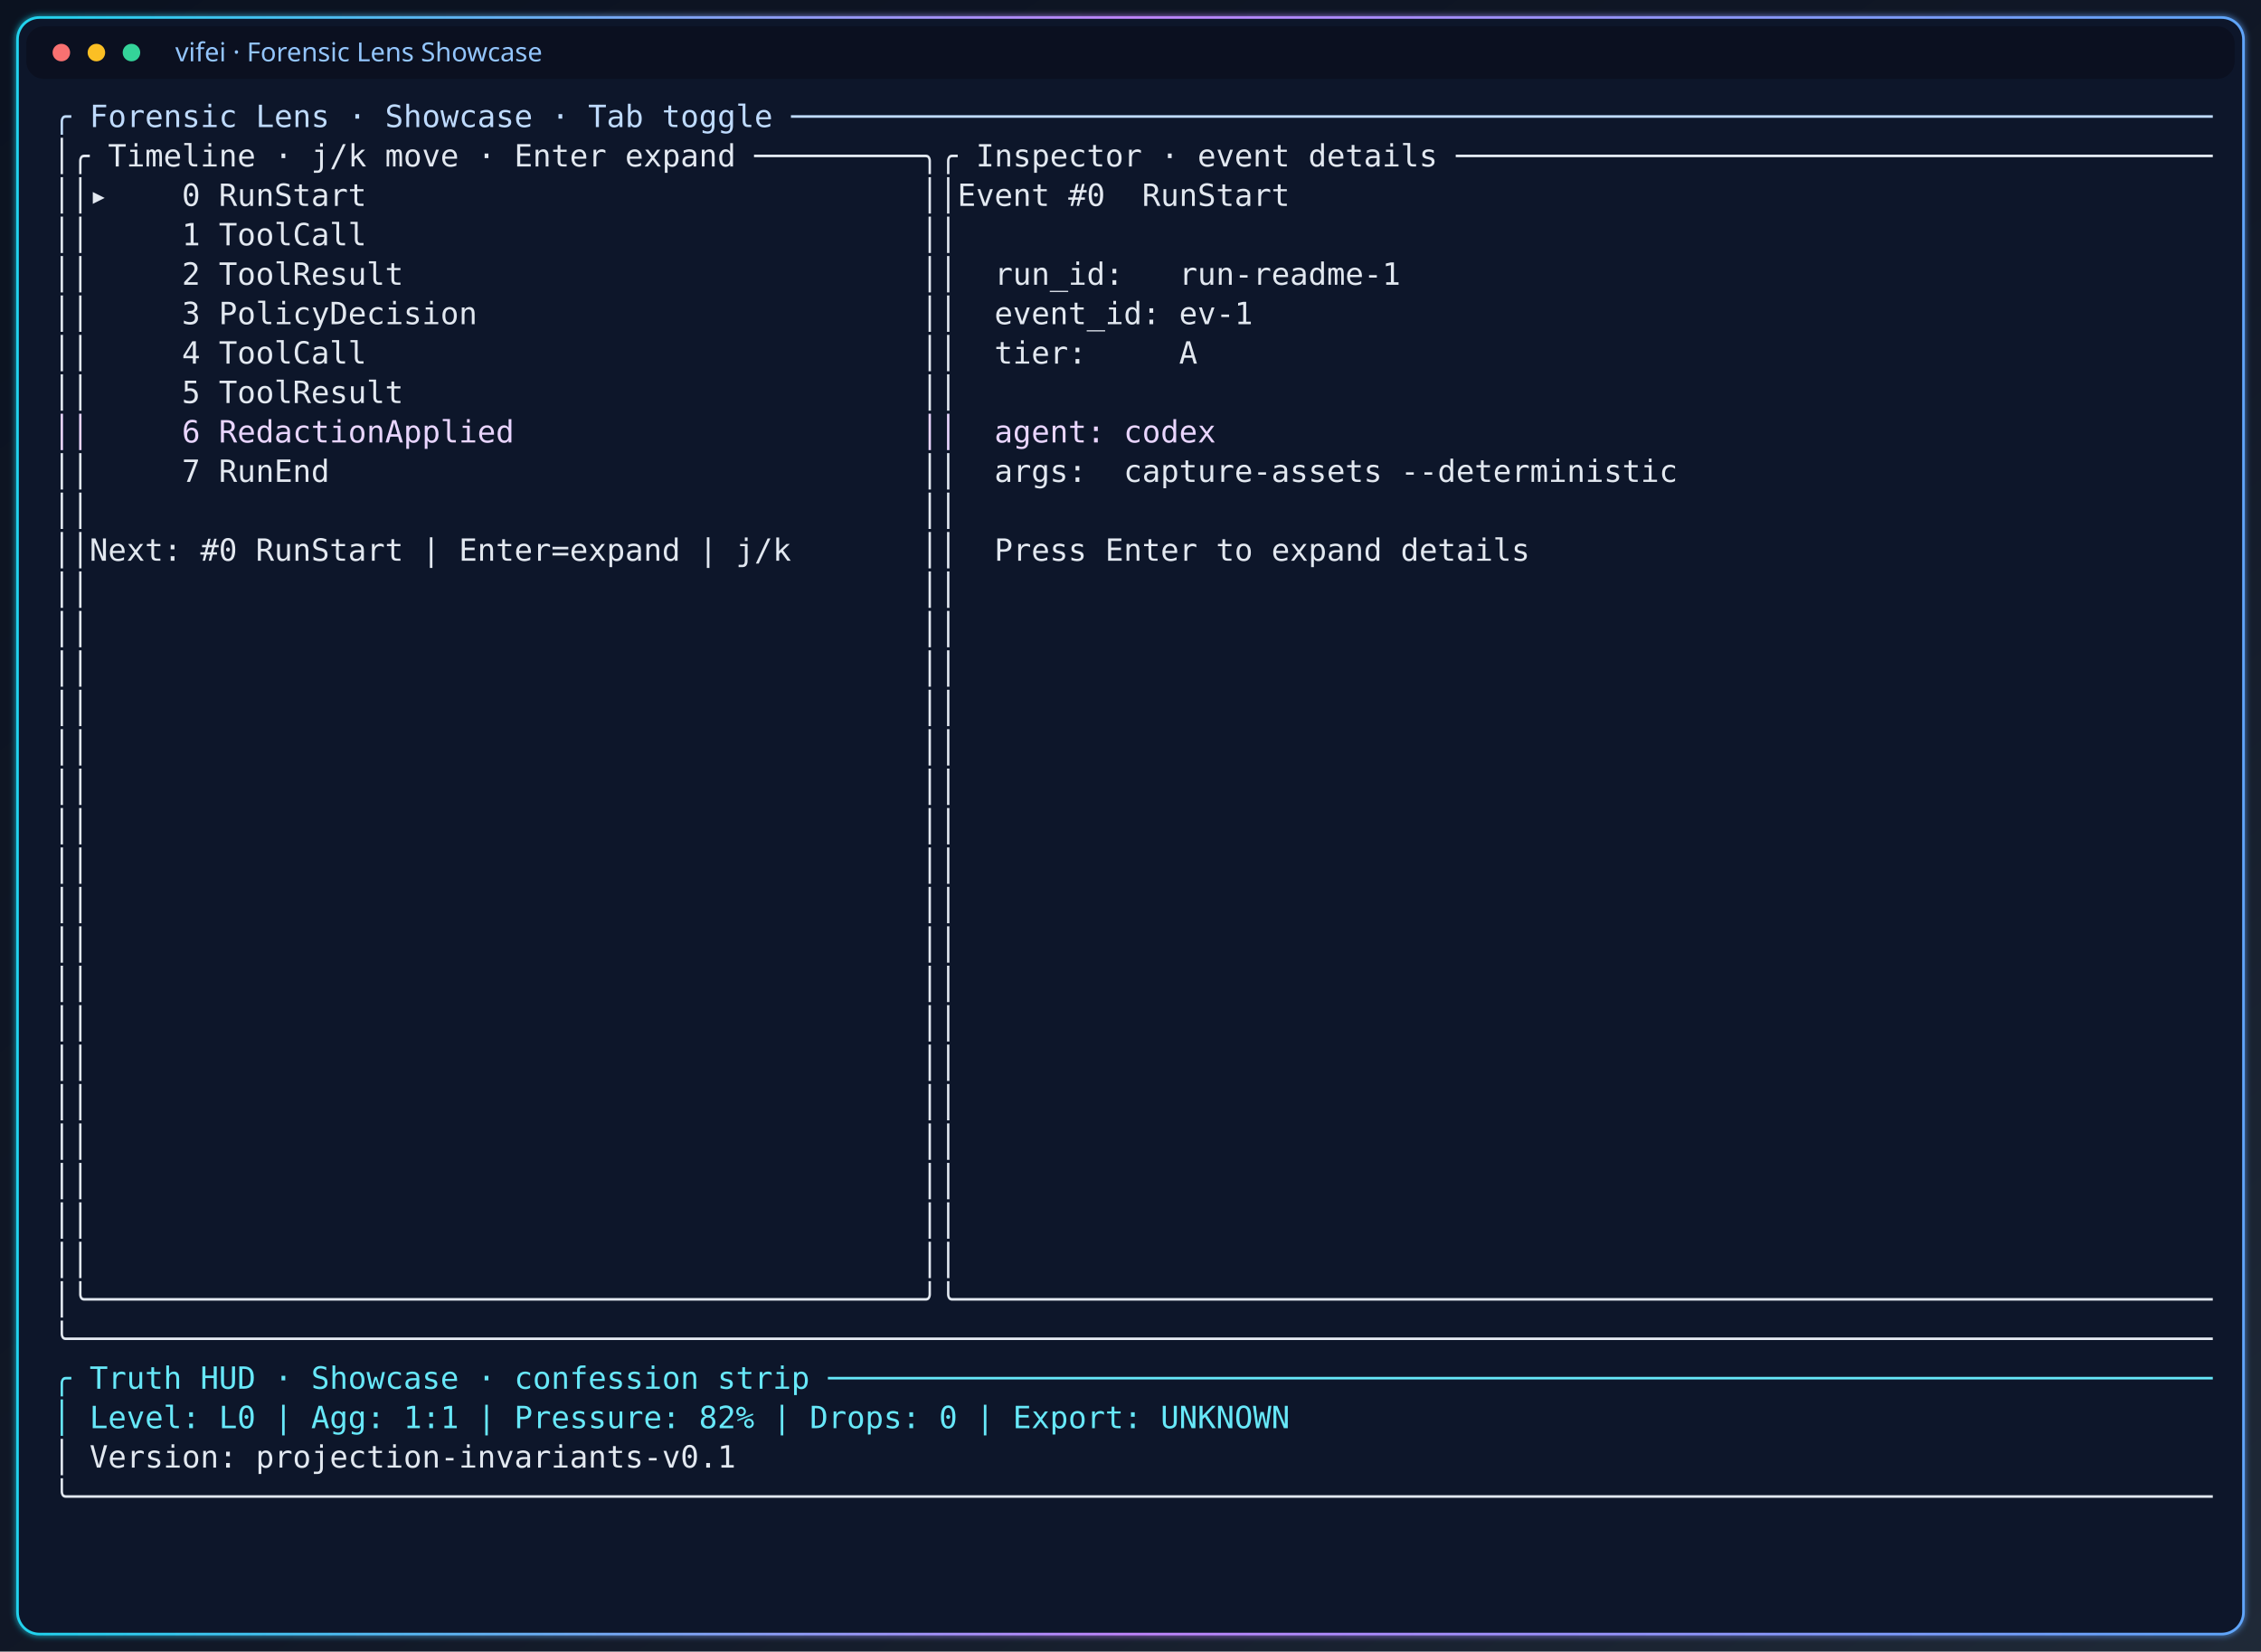
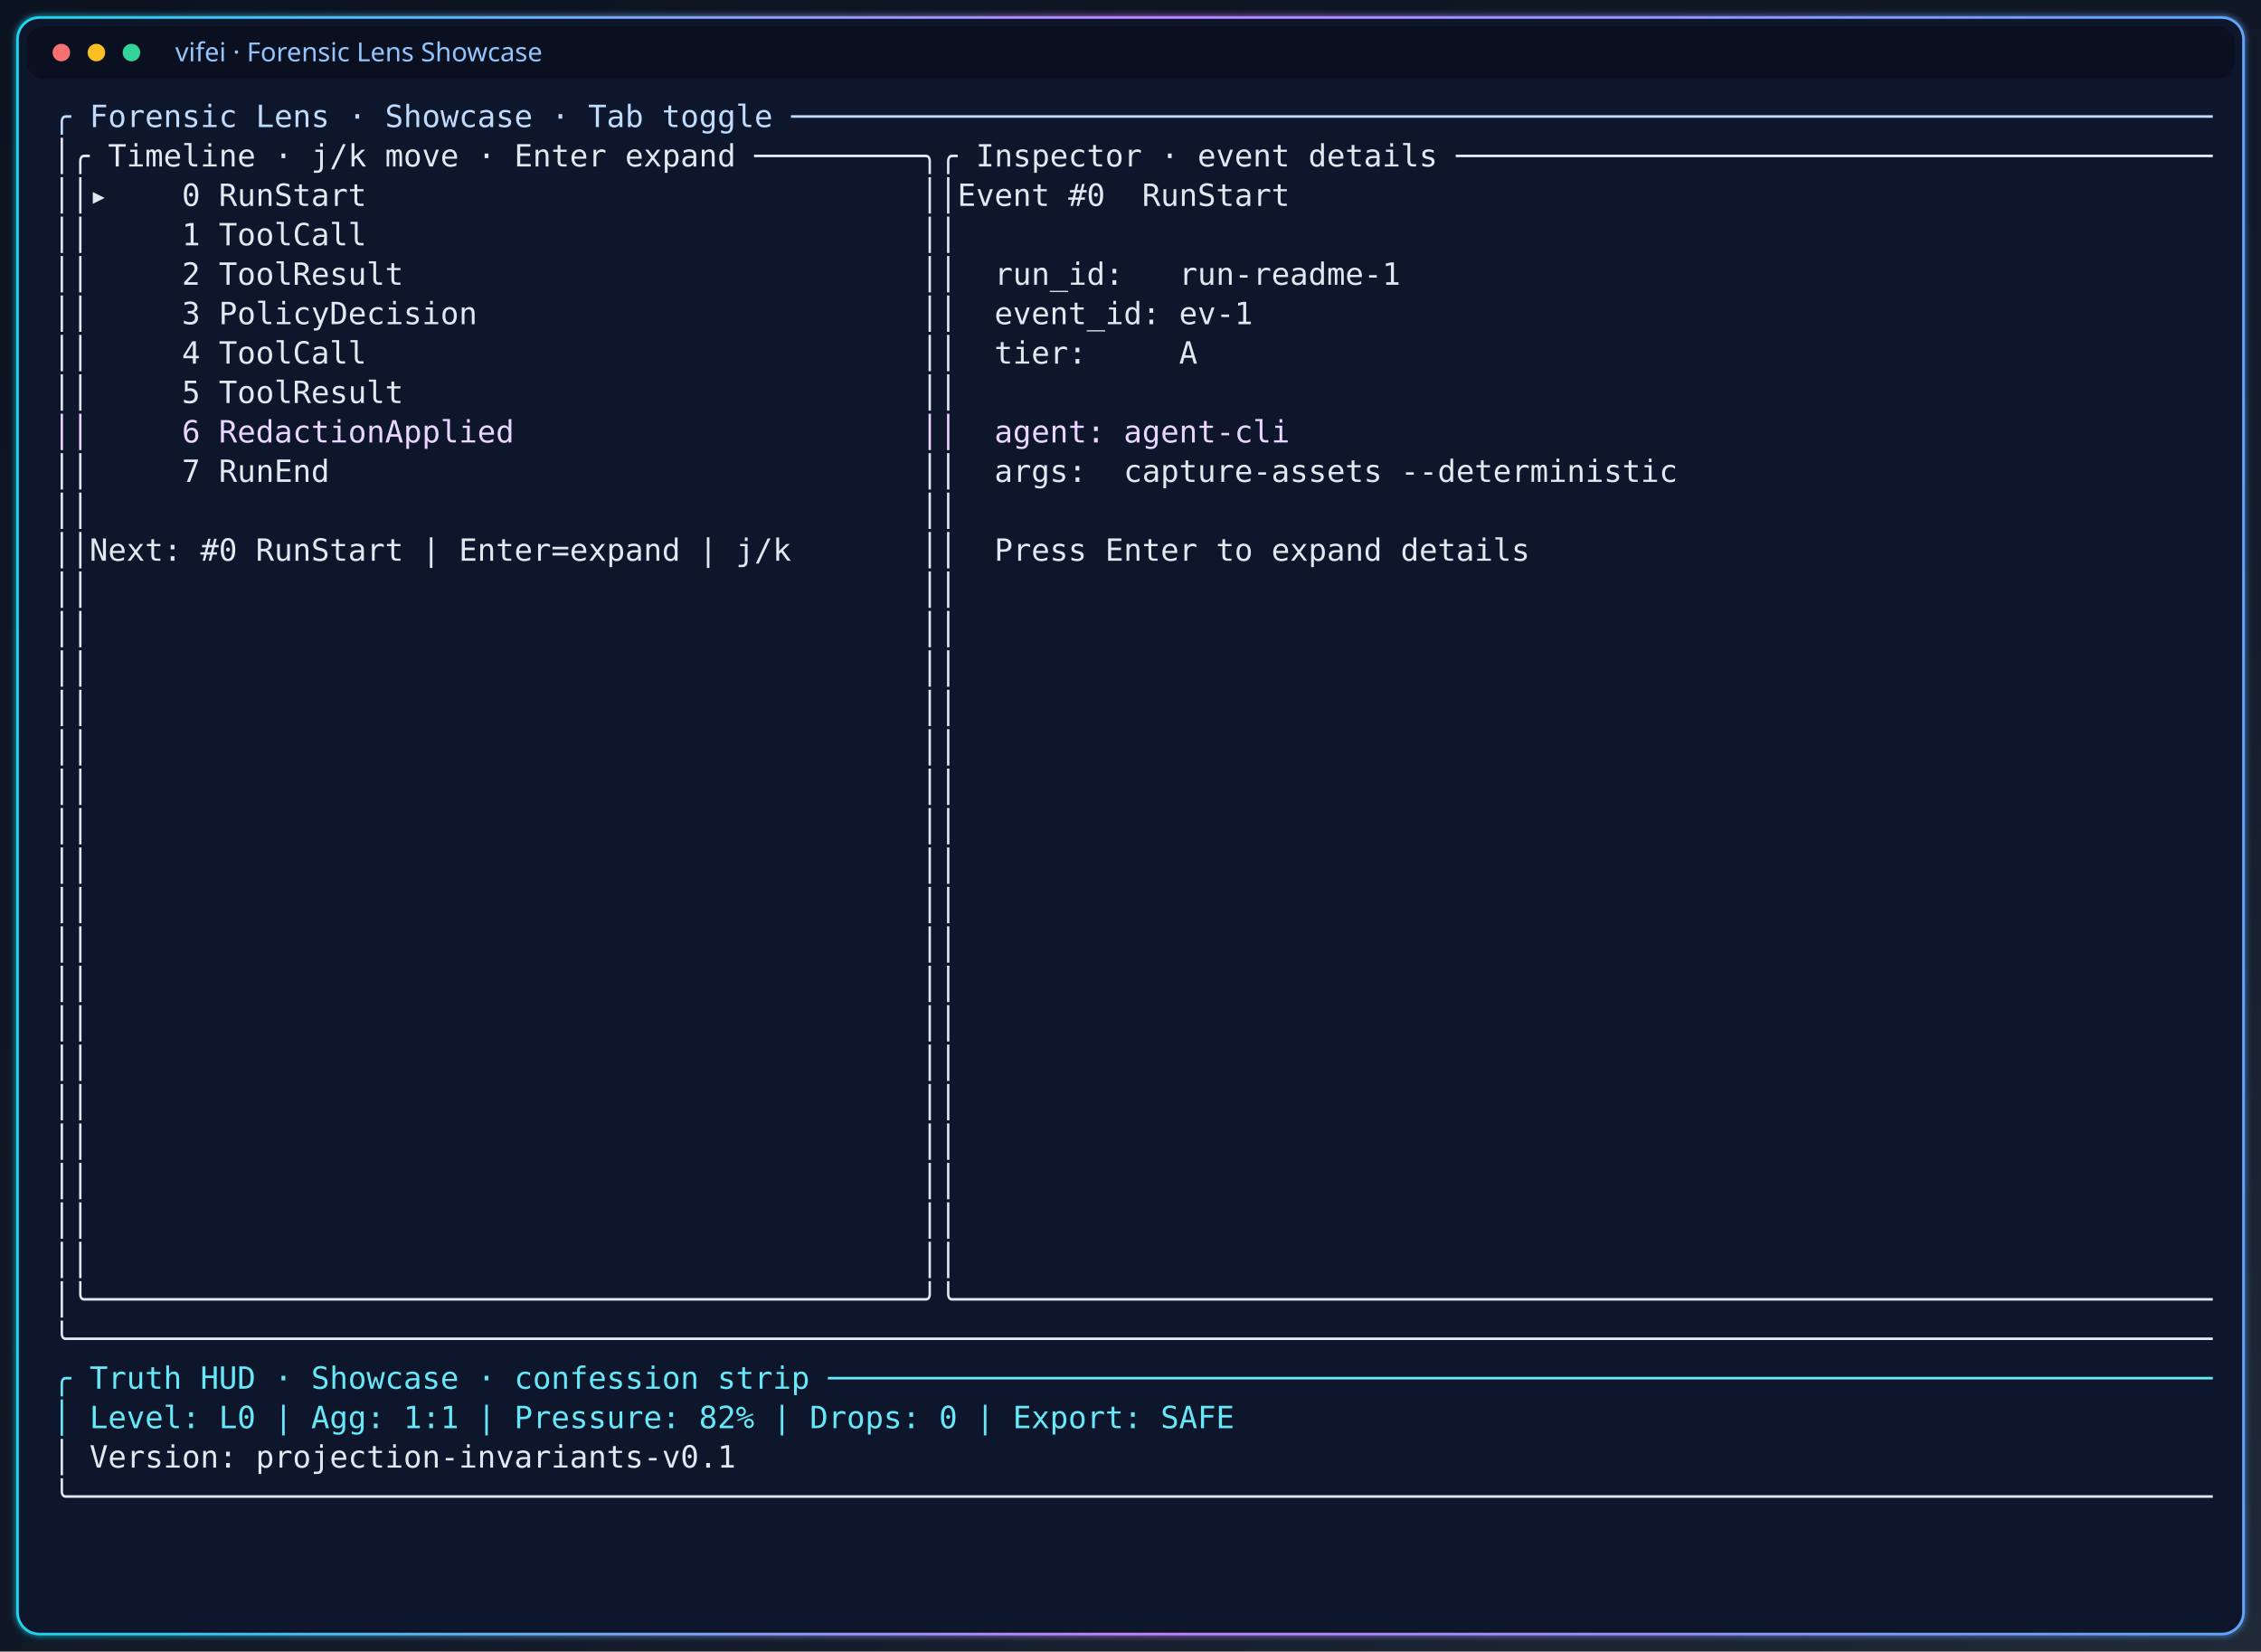
<svg xmlns="http://www.w3.org/2000/svg" width="1032" height="754" viewBox="0 0 1032 754" role="img" aria-label="Forensic Lens Showcase">
  <defs>
    <linearGradient id="bg" x1="0" y1="0" x2="1" y2="1">
      <stop offset="0%" stop-color="#0b1220" />
      <stop offset="55%" stop-color="#111827" />
      <stop offset="100%" stop-color="#1f2937" />
    </linearGradient>
    <linearGradient id="frame" x1="0" y1="0" x2="1" y2="0">
      <stop offset="0%" stop-color="#22d3ee" />
      <stop offset="50%" stop-color="#c084fc" />
      <stop offset="100%" stop-color="#60a5fa" />
    </linearGradient>
    <filter id="glow" x="-50%" y="-50%" width="200%" height="200%">
      <feGaussianBlur stdDeviation="1.6" result="blur" />
      <feMerge>
        <feMergeNode in="blur" />
        <feMergeNode in="SourceGraphic" />
      </feMerge>
    </filter>
    <clipPath id="terminal-viewport">
      <rect x="22" y="42" width="988" height="698" rx="3" ry="3" />
    </clipPath>
  </defs>
  <rect x="0" y="0" width="1032" height="754" fill="url(#bg)" />
  <rect x="8" y="8" width="1016" height="738" fill="#0f172a" stroke="url(#frame)" filter="url(#glow)" stroke-width="1.2" rx="10" ry="10" />
  <rect x="12" y="12" width="1008" height="24" fill="#0b1020" rx="8" ry="8" />
  <circle cx="28" cy="24" r="4" fill="#f87171" />
  <circle cx="44" cy="24" r="4" fill="#fbbf24" />
  <circle cx="60" cy="24" r="4" fill="#34d399" />
  <text x="80" y="28" fill="#93c5fd" font-size="12" font-family="ui-sans-serif, system-ui, sans-serif">vifei · Forensic Lens Showcase</text>
  <g clip-path="url(#terminal-viewport)" font-family="ui-monospace, SFMono-Regular, Menlo, Consolas, 'DejaVu Sans Mono', monospace" font-size="14">
    <text x="24" y="58" fill="#bfdbfe" xml:space="preserve">╭ Forensic Lens · Showcase · Tab toggle ───────────────────────────────────────────────────────────────────────────────╮</text>
    <text x="24" y="76" fill="#e2e8f0" xml:space="preserve">│╭ Timeline · j/k move · Enter expand ─────────╮╭ Inspector · event details ──────────────────────────────────────────╮│</text>
    <text x="24" y="94" fill="#e2e8f0" xml:space="preserve">││▸    0 RunStart                              ││Event #0  RunStart                                                   ││</text>
    <text x="24" y="112" fill="#e2e8f0" xml:space="preserve">││     1 ToolCall                              ││                                                                     ││</text>
    <text x="24" y="130" fill="#e2e8f0" xml:space="preserve">││     2 ToolResult                            ││  run_id:   run-readme-1                                             ││</text>
    <text x="24" y="148" fill="#e2e8f0" xml:space="preserve">││     3 PolicyDecision                        ││  event_id: ev-1                                                     ││</text>
    <text x="24" y="166" fill="#e2e8f0" xml:space="preserve">││     4 ToolCall                              ││  tier:     A                                                        ││</text>
    <text x="24" y="184" fill="#e2e8f0" xml:space="preserve">││     5 ToolResult                            ││                                                                     ││</text>
-     <text x="24" y="202" fill="#e9d5ff" xml:space="preserve">││     6 RedactionApplied                      ││  agent: codex                                                       ││</text>
+     <text x="24" y="202" fill="#e9d5ff" xml:space="preserve">││     6 RedactionApplied                      ││  agent: agent-cli                                                   ││</text>
    <text x="24" y="220" fill="#e2e8f0" xml:space="preserve">││     7 RunEnd                                ││  args:  capture-assets --deterministic                              ││</text>
    <text x="24" y="238" fill="#e2e8f0" xml:space="preserve">││                                             ││                                                                     ││</text>
    <text x="24" y="256" fill="#e2e8f0" xml:space="preserve">││Next: #0 RunStart | Enter=expand | j/k       ││  Press Enter to expand details                                      ││</text>
    <text x="24" y="274" fill="#e2e8f0" xml:space="preserve">││                                             ││                                                                     ││</text>
    <text x="24" y="292" fill="#e2e8f0" xml:space="preserve">││                                             ││                                                                     ││</text>
    <text x="24" y="310" fill="#e2e8f0" xml:space="preserve">││                                             ││                                                                     ││</text>
    <text x="24" y="328" fill="#e2e8f0" xml:space="preserve">││                                             ││                                                                     ││</text>
    <text x="24" y="346" fill="#e2e8f0" xml:space="preserve">││                                             ││                                                                     ││</text>
    <text x="24" y="364" fill="#e2e8f0" xml:space="preserve">││                                             ││                                                                     ││</text>
    <text x="24" y="382" fill="#e2e8f0" xml:space="preserve">││                                             ││                                                                     ││</text>
    <text x="24" y="400" fill="#e2e8f0" xml:space="preserve">││                                             ││                                                                     ││</text>
    <text x="24" y="418" fill="#e2e8f0" xml:space="preserve">││                                             ││                                                                     ││</text>
    <text x="24" y="436" fill="#e2e8f0" xml:space="preserve">││                                             ││                                                                     ││</text>
    <text x="24" y="454" fill="#e2e8f0" xml:space="preserve">││                                             ││                                                                     ││</text>
    <text x="24" y="472" fill="#e2e8f0" xml:space="preserve">││                                             ││                                                                     ││</text>
    <text x="24" y="490" fill="#e2e8f0" xml:space="preserve">││                                             ││                                                                     ││</text>
    <text x="24" y="508" fill="#e2e8f0" xml:space="preserve">││                                             ││                                                                     ││</text>
    <text x="24" y="526" fill="#e2e8f0" xml:space="preserve">││                                             ││                                                                     ││</text>
    <text x="24" y="544" fill="#e2e8f0" xml:space="preserve">││                                             ││                                                                     ││</text>
    <text x="24" y="562" fill="#e2e8f0" xml:space="preserve">││                                             ││                                                                     ││</text>
    <text x="24" y="580" fill="#e2e8f0" xml:space="preserve">││                                             ││                                                                     ││</text>
    <text x="24" y="598" fill="#e2e8f0" xml:space="preserve">│╰─────────────────────────────────────────────╯╰─────────────────────────────────────────────────────────────────────╯│</text>
    <text x="24" y="616" fill="#e2e8f0" xml:space="preserve">╰──────────────────────────────────────────────────────────────────────────────────────────────────────────────────────╯</text>
    <text x="24" y="634" fill="#67e8f9" xml:space="preserve">╭ Truth HUD · Showcase · confession strip ─────────────────────────────────────────────────────────────────────────────╮</text>
-     <text x="24" y="652" fill="#67e8f9" xml:space="preserve">│ Level: L0 | Agg: 1:1 | Pressure: 82% | Drops: 0 | Export: UNKNOWN                                                    │</text>
+     <text x="24" y="652" fill="#67e8f9" xml:space="preserve">│ Level: L0 | Agg: 1:1 | Pressure: 82% | Drops: 0 | Export: SAFE                                                       │</text>
    <text x="24" y="670" fill="#e2e8f0" xml:space="preserve">│ Version: projection-invariants-v0.1                                                                                  │</text>
    <text x="24" y="688" fill="#e2e8f0" xml:space="preserve">╰──────────────────────────────────────────────────────────────────────────────────────────────────────────────────────╯</text>
  </g>
</svg>
